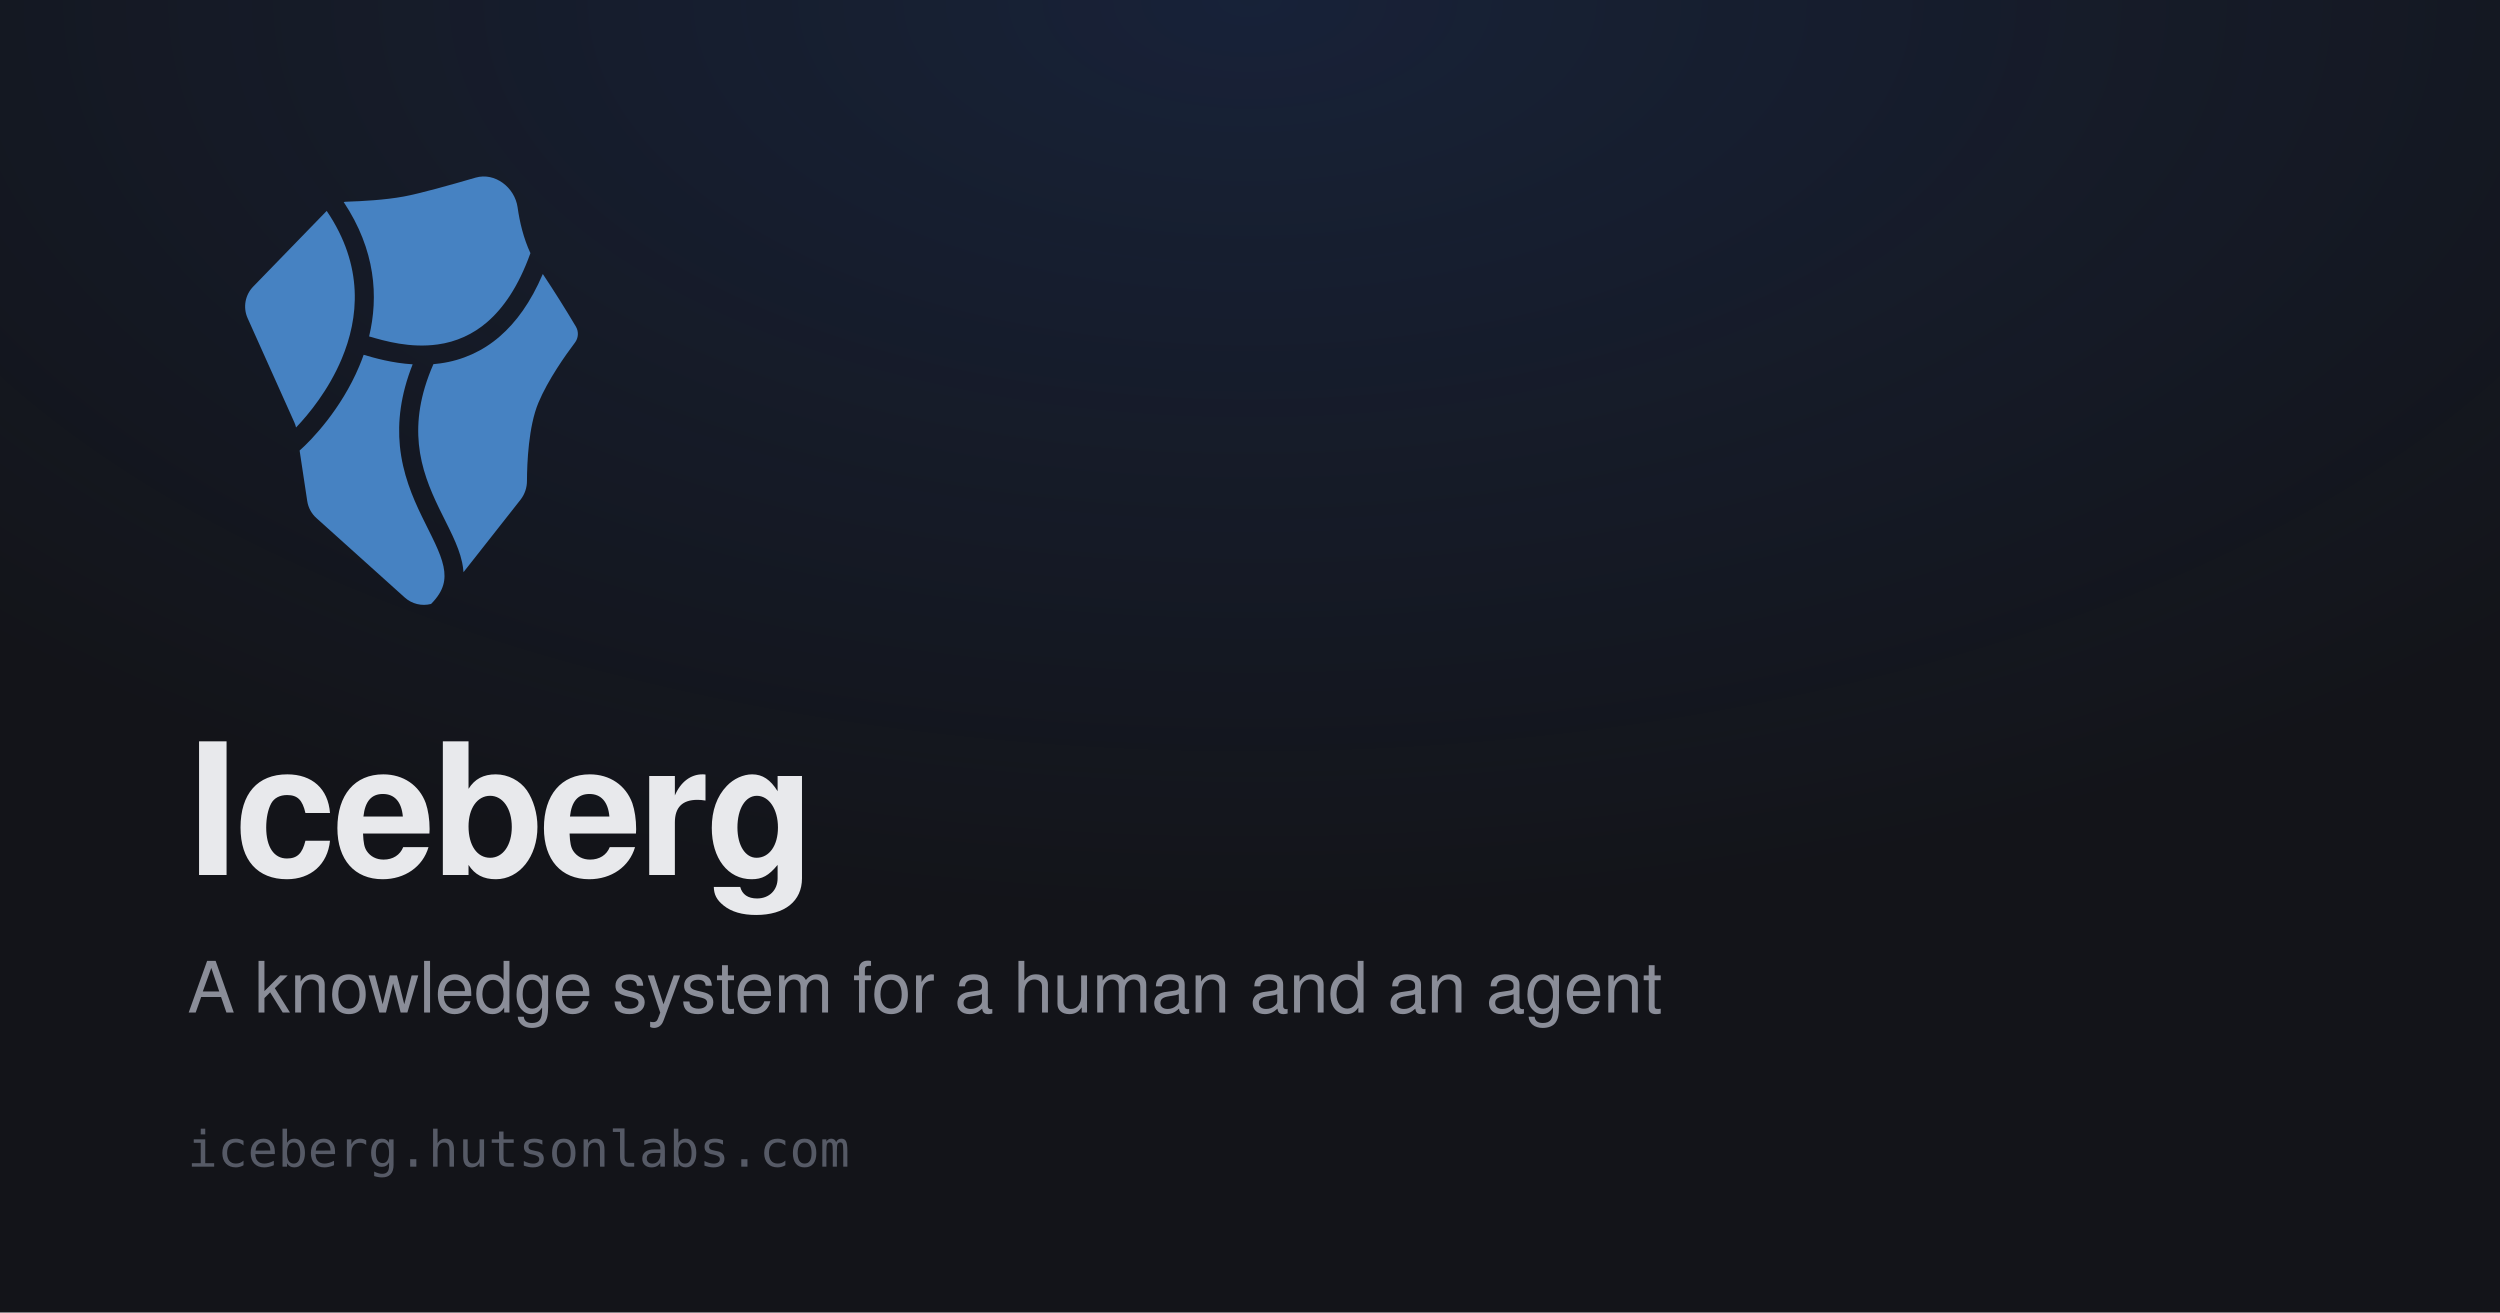
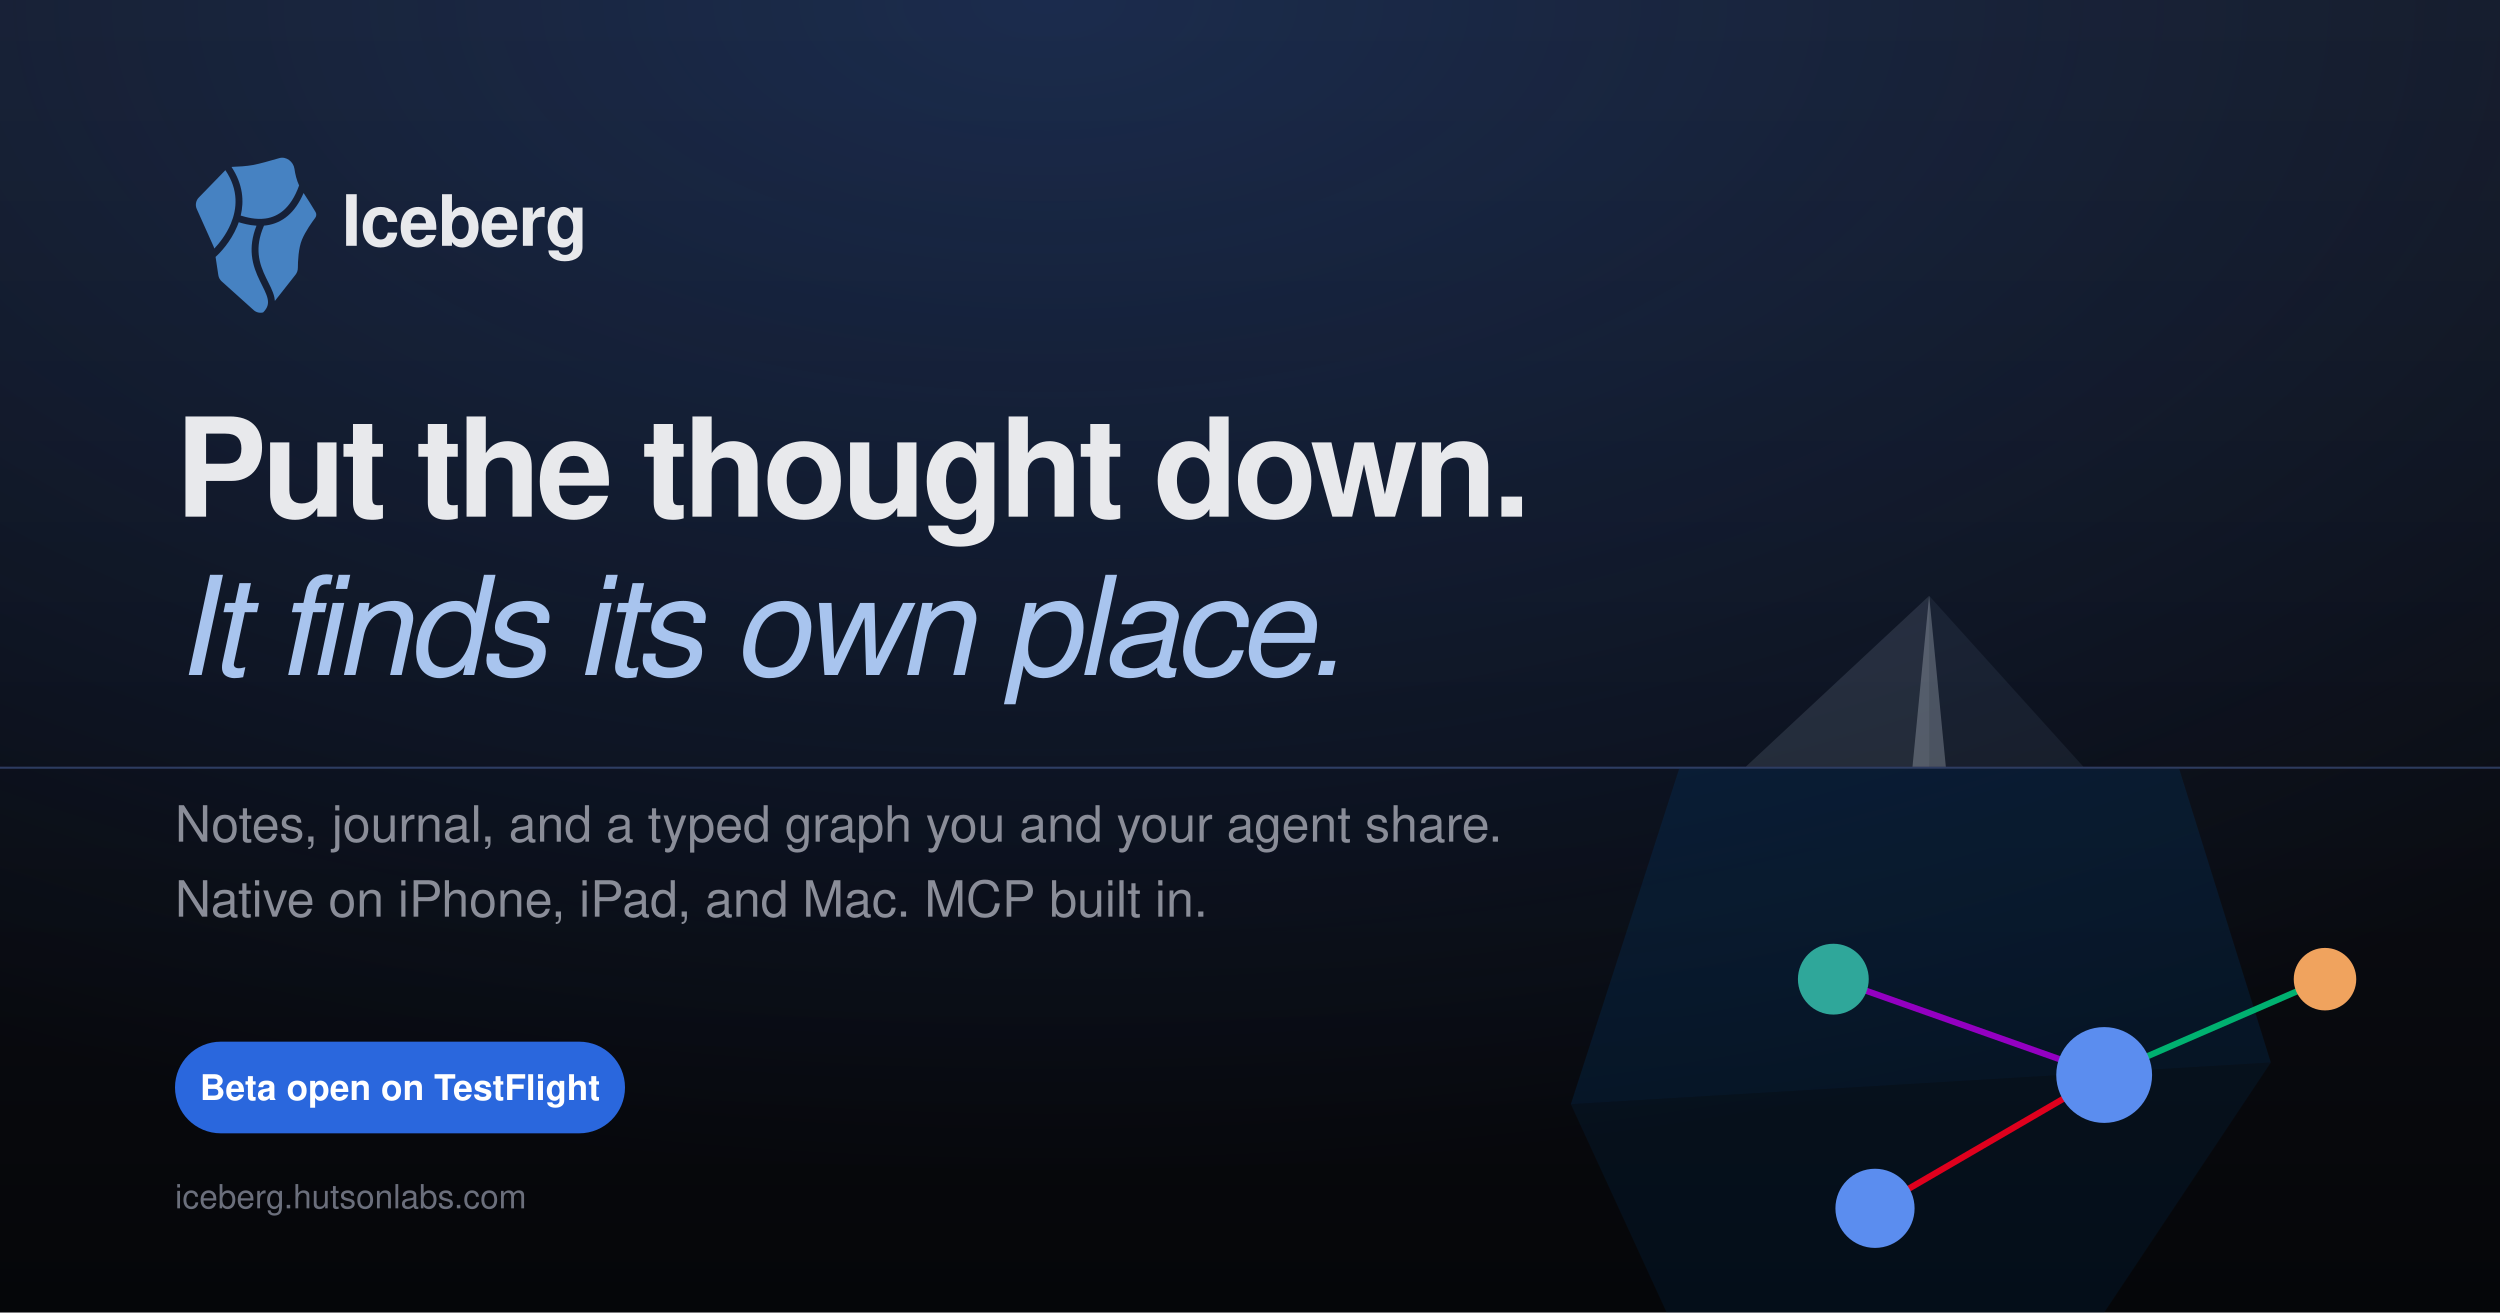
- <svg xmlns="http://www.w3.org/2000/svg" viewBox="0 0 1200 630">
-   <rect width="1200" height="630" fill="#131419" />
-   <radialGradient id="bloom" cx="0.5" cy="0" r="1">
-     <stop offset="0" stop-color="#3478F6" stop-opacity="0.14" />
-     <stop offset="0.7" stop-color="#3478F6" stop-opacity="0" />
-   </radialGradient>
+ <svg xmlns="http://www.w3.org/2000/svg" viewBox="0 0 1200 630" width="1200" height="630">
+   <defs>
+     <linearGradient id="ground" x1="0" y1="0" x2="0" y2="1">
+       <stop offset="0" stop-color="#14161D" />
+       <stop offset="0.55" stop-color="#0B0D13" />
+       <stop offset="1" stop-color="#050609" />
+     </linearGradient>
+     <radialGradient id="bloom" cx="0.42" cy="0" r="0.9">
+       <stop offset="0" stop-color="#3478F6" stop-opacity="0.22" />
+       <stop offset="1" stop-color="#3478F6" stop-opacity="0" />
+     </radialGradient>
+   </defs>
+   <rect width="1200" height="630" fill="url(#ground)" />
  <rect width="1200" height="630" fill="url(#bloom)" />
-   <g transform="translate(90,80) scale(0.42)">
-     <path d="m 406.036,122.627 a 1406.923,1406.76 0 0 1 37.903,60.261 16.524,16.524 0 0 1 -1.265,18.36 c -10.526,13.974 -30.682,42.33 -41.657,68.585 -11.281,26.948 -12.974,68.85 -13.056,89.291 a 34.823,34.823 0 0 1 -7.303,21.42 l -65.239,82.905 a 76.377,76.377 0 0 0 -1.55,-11.077 c -2.162,-10.261 -6.263,-20.482 -10.934,-30.6 -2.734,-5.916 -5.916,-12.24 -9.098,-18.646 l -6.324,-12.77 c -10.526,-21.787 -20.339,-45.431 -23.093,-73.236 -2.53,-25.704 0.938,-55.692 16.626,-91.412 2.611,-0.224 5.243,-0.51 7.874,-0.898 a 129.805,129.805 0 0 0 67.85,-30.702 c 18.686,-16.116 35.578,-39.209 49.266,-71.4 z M 178.454,40.395 c 1.489,-0.245 2.978,-0.408 4.488,-0.408 15.912,-0.49 42.738,-1.877 64.464,-5.916 17.748,-3.264 52.897,-13.056 81.804,-21.522 22.093,-6.446 44.839,11.179 48.042,33.946 2.326,16.606 6.732,35.394 14.79,52.632 l -0.204,-0.102 C 378.169,137.172 360.789,161.815 342.551,177.543 a 108.018,108.018 0 0 1 -56.671,25.643 c -31.416,4.406 -60.221,-3.876 -78.336,-9.18 10.853,-45.247 7.507,-98.511 -29.07,-153.632 z M 124.068,298.066 c -0.469,-2.04 -1.142,-4.019 -1.999,-5.916 L 68.723,173.198 a 32.681,32.681 0 0 1 6.385,-36.149 L 159.074,50.554 c 42.901,63.26 36.638,122.808 17.054,169.32 -14.851,35.292 -37.373,62.852 -52.02,78.152 z m 77.255,-83.069 c 12.546,3.733 32.762,9.486 55.998,10.894 -13.933,35.19 -17.299,65.953 -14.606,93.371 3.142,31.661 14.28,58.079 25.194,80.58 2.305,4.794 4.549,9.262 6.691,13.546 3.04,6.059 5.875,11.771 8.548,17.544 4.427,9.588 7.732,18.054 9.384,25.908 1.632,7.752 1.632,14.688 -0.286,21.277 -1.938,6.63 -6.059,13.77 -13.872,21.624 a 32.64,32.64 0 0 1 -30.09,-7.344 L 147.303,401.576 a 32.681,32.681 0 0 1 -10.465,-19.421 l -8.711,-57.732 c 13.709,-12.036 47.491,-47.246 68.034,-96.104 1.836,-4.284 3.57,-8.772 5.161,-13.321 z" fill="#4682C2" />
+   <rect x="0" y="368" width="1200" height="1" fill="#7AA2FF" opacity="0.3" />
+   <g opacity="0.5">
+     <polygon points="806,369 1046,369 1090,510 754,530" fill="#004280" opacity="0.42" />
+     <polygon points="754,530 1090,510 1010,630 800,630" fill="#004280" opacity="0.26" />
  </g>
-   <text x="90" y="420" font-family="'Avenir Next',-apple-system,Helvetica,sans-serif" font-size="88" font-weight="600" fill="#E8E9EC" letter-spacing="-2">Iceberg</text>
-   <text x="90" y="486" font-family="'Avenir Next',-apple-system,Helvetica,sans-serif" font-size="34" fill="#8A8D98">A knowledge system for a human and an agent</text>
-   <text x="90" y="560" font-family="'Maple Mono NF','SF Mono',Menlo,monospace" font-size="24" fill="#565A66">iceberg.hutsonlabs.com</text>
+   <polygon points="926,286 838,368 926,368" fill="#D6E8FF" opacity="0.12" />
+   <polygon points="926,286 926,368 1000,368" fill="#B4D2FF" opacity="0.07" />
+   <polygon points="926,286 918,368 934,368" fill="#F0F7FF" opacity="0.24" />
+   <g transform="translate(84,74) scale(0.152)">
+     <path d="m 406.036,122.627 a 1406.923,1406.76 0 0 1 37.903,60.261 16.524,16.524 0 0 1 -1.265,18.36 c -10.526,13.974 -30.682,42.33 -41.657,68.585 -11.281,26.948 -12.974,68.85 -13.056,89.291 a 34.823,34.823 0 0 1 -7.303,21.42 l -65.239,82.905 a 76.377,76.377 0 0 0 -1.55,-11.077 c -2.162,-10.261 -6.263,-20.482 -10.934,-30.6 -2.734,-5.916 -5.916,-12.24 -9.098,-18.646 l -6.324,-12.77 c -10.526,-21.787 -20.339,-45.431 -23.093,-73.236 -2.53,-25.704 0.938,-55.692 16.626,-91.412 2.611,-0.224 5.243,-0.51 7.874,-0.898 a 129.805,129.805 0 0 0 67.85,-30.702 c 18.686,-16.116 35.578,-39.209 49.266,-71.4 z M 178.454,40.395 c 1.489,-0.245 2.978,-0.408 4.488,-0.408 15.912,-0.49 42.738,-1.877 64.464,-5.916 17.748,-3.264 52.897,-13.056 81.804,-21.522 22.093,-6.446 44.839,11.179 48.042,33.946 2.326,16.606 6.732,35.394 14.79,52.632 l -0.204,-0.102 C 378.169,137.172 360.789,161.815 342.551,177.543 a 108.018,108.018 0 0 1 -56.671,25.643 c -31.416,4.406 -60.221,-3.876 -78.336,-9.18 10.853,-45.247 7.507,-98.511 -29.07,-153.632 z M 124.068,298.066 c -0.469,-2.04 -1.142,-4.019 -1.999,-5.916 L 68.723,173.198 a 32.681,32.681 0 0 1 6.385,-36.149 L 159.074,50.554 c 42.901,63.26 36.638,122.808 17.054,169.32 -14.851,35.292 -37.373,62.852 -52.02,78.152 z m 77.255,-83.069 c 12.546,3.733 32.762,9.486 55.998,10.894 -13.933,35.19 -17.299,65.953 -14.606,93.371 3.142,31.661 14.28,58.079 25.194,80.58 2.305,4.794 4.549,9.262 6.691,13.546 3.04,6.059 5.875,11.771 8.548,17.544 4.427,9.588 7.732,18.054 9.384,25.908 1.632,7.752 1.632,14.688 -0.286,21.277 -1.938,6.63 -6.059,13.77 -13.872,21.624 a 32.64,32.64 0 0 1 -30.09,-7.344 L 147.303,401.576 a 32.681,32.681 0 0 1 -10.465,-19.421 l -8.711,-57.732 c 13.709,-12.036 47.491,-47.246 68.034,-96.104 1.836,-4.284 3.57,-8.772 5.161,-13.321 z" fill="#4682c2" />
+   </g>
+   <text x="164" y="118" font-family="Avenir Next, Helvetica Neue, Helvetica, sans-serif" font-size="34" font-weight="600" letter-spacing="-0.5" fill="#E8E9EC">Iceberg</text>
+   <text x="84" y="248" font-family="Avenir Next, Helvetica Neue, Helvetica, sans-serif" font-size="66" font-weight="600" letter-spacing="-2.2" fill="#E8E9EC">Put the thought down.</text>
+   <text x="84" y="324" font-family="Avenir Next, Helvetica Neue, Helvetica, sans-serif" font-size="66" font-weight="400" font-style="italic" letter-spacing="-2.2" fill="#A8C4EE">It finds its own place.</text>
+   <text x="84" y="404" font-family="Avenir Next, Helvetica Neue, Helvetica, sans-serif" font-size="24" font-weight="400" fill="#8A8D98">Notes, journal, and a typed graph you and your agent share.</text>
+   <text x="84" y="440" font-family="Avenir Next, Helvetica Neue, Helvetica, sans-serif" font-size="24" font-weight="400" fill="#8A8D98">Native on iPhone, iPad, and Mac. MCP built in.</text>
+   <g stroke-width="3" stroke-linecap="round">
+     <line x1="880" y1="470" x2="1010" y2="516" stroke="#9400C1" />
+     <line x1="1010" y1="516" x2="900" y2="580" stroke="#DF001D" />
+     <line x1="1010" y1="516" x2="1116" y2="470" stroke="#00B170" />
+   </g>
+   <circle cx="880" cy="470" r="17" fill="#2FA79A" />
+   <circle cx="1010" cy="516" r="23" fill="#5B8DEF" />
+   <circle cx="900" cy="580" r="19" fill="#5B8DEF" />
+   <circle cx="1116" cy="470" r="15" fill="#F0A35E" />
+   <rect x="84" y="500" width="216" height="44" rx="22" fill="#2A67DD" />
+   <text x="192" y="528" text-anchor="middle" font-family="Avenir Next, Helvetica Neue, Helvetica, sans-serif" font-size="17" font-weight="600" fill="#FFFFFF">Beta open on TestFlight</text>
+   <text x="84" y="580" font-family="Avenir Next, Helvetica Neue, Helvetica, sans-serif" font-size="16" fill="#6B6F7C">iceberg.hutsonlabs.com</text>
</svg>
